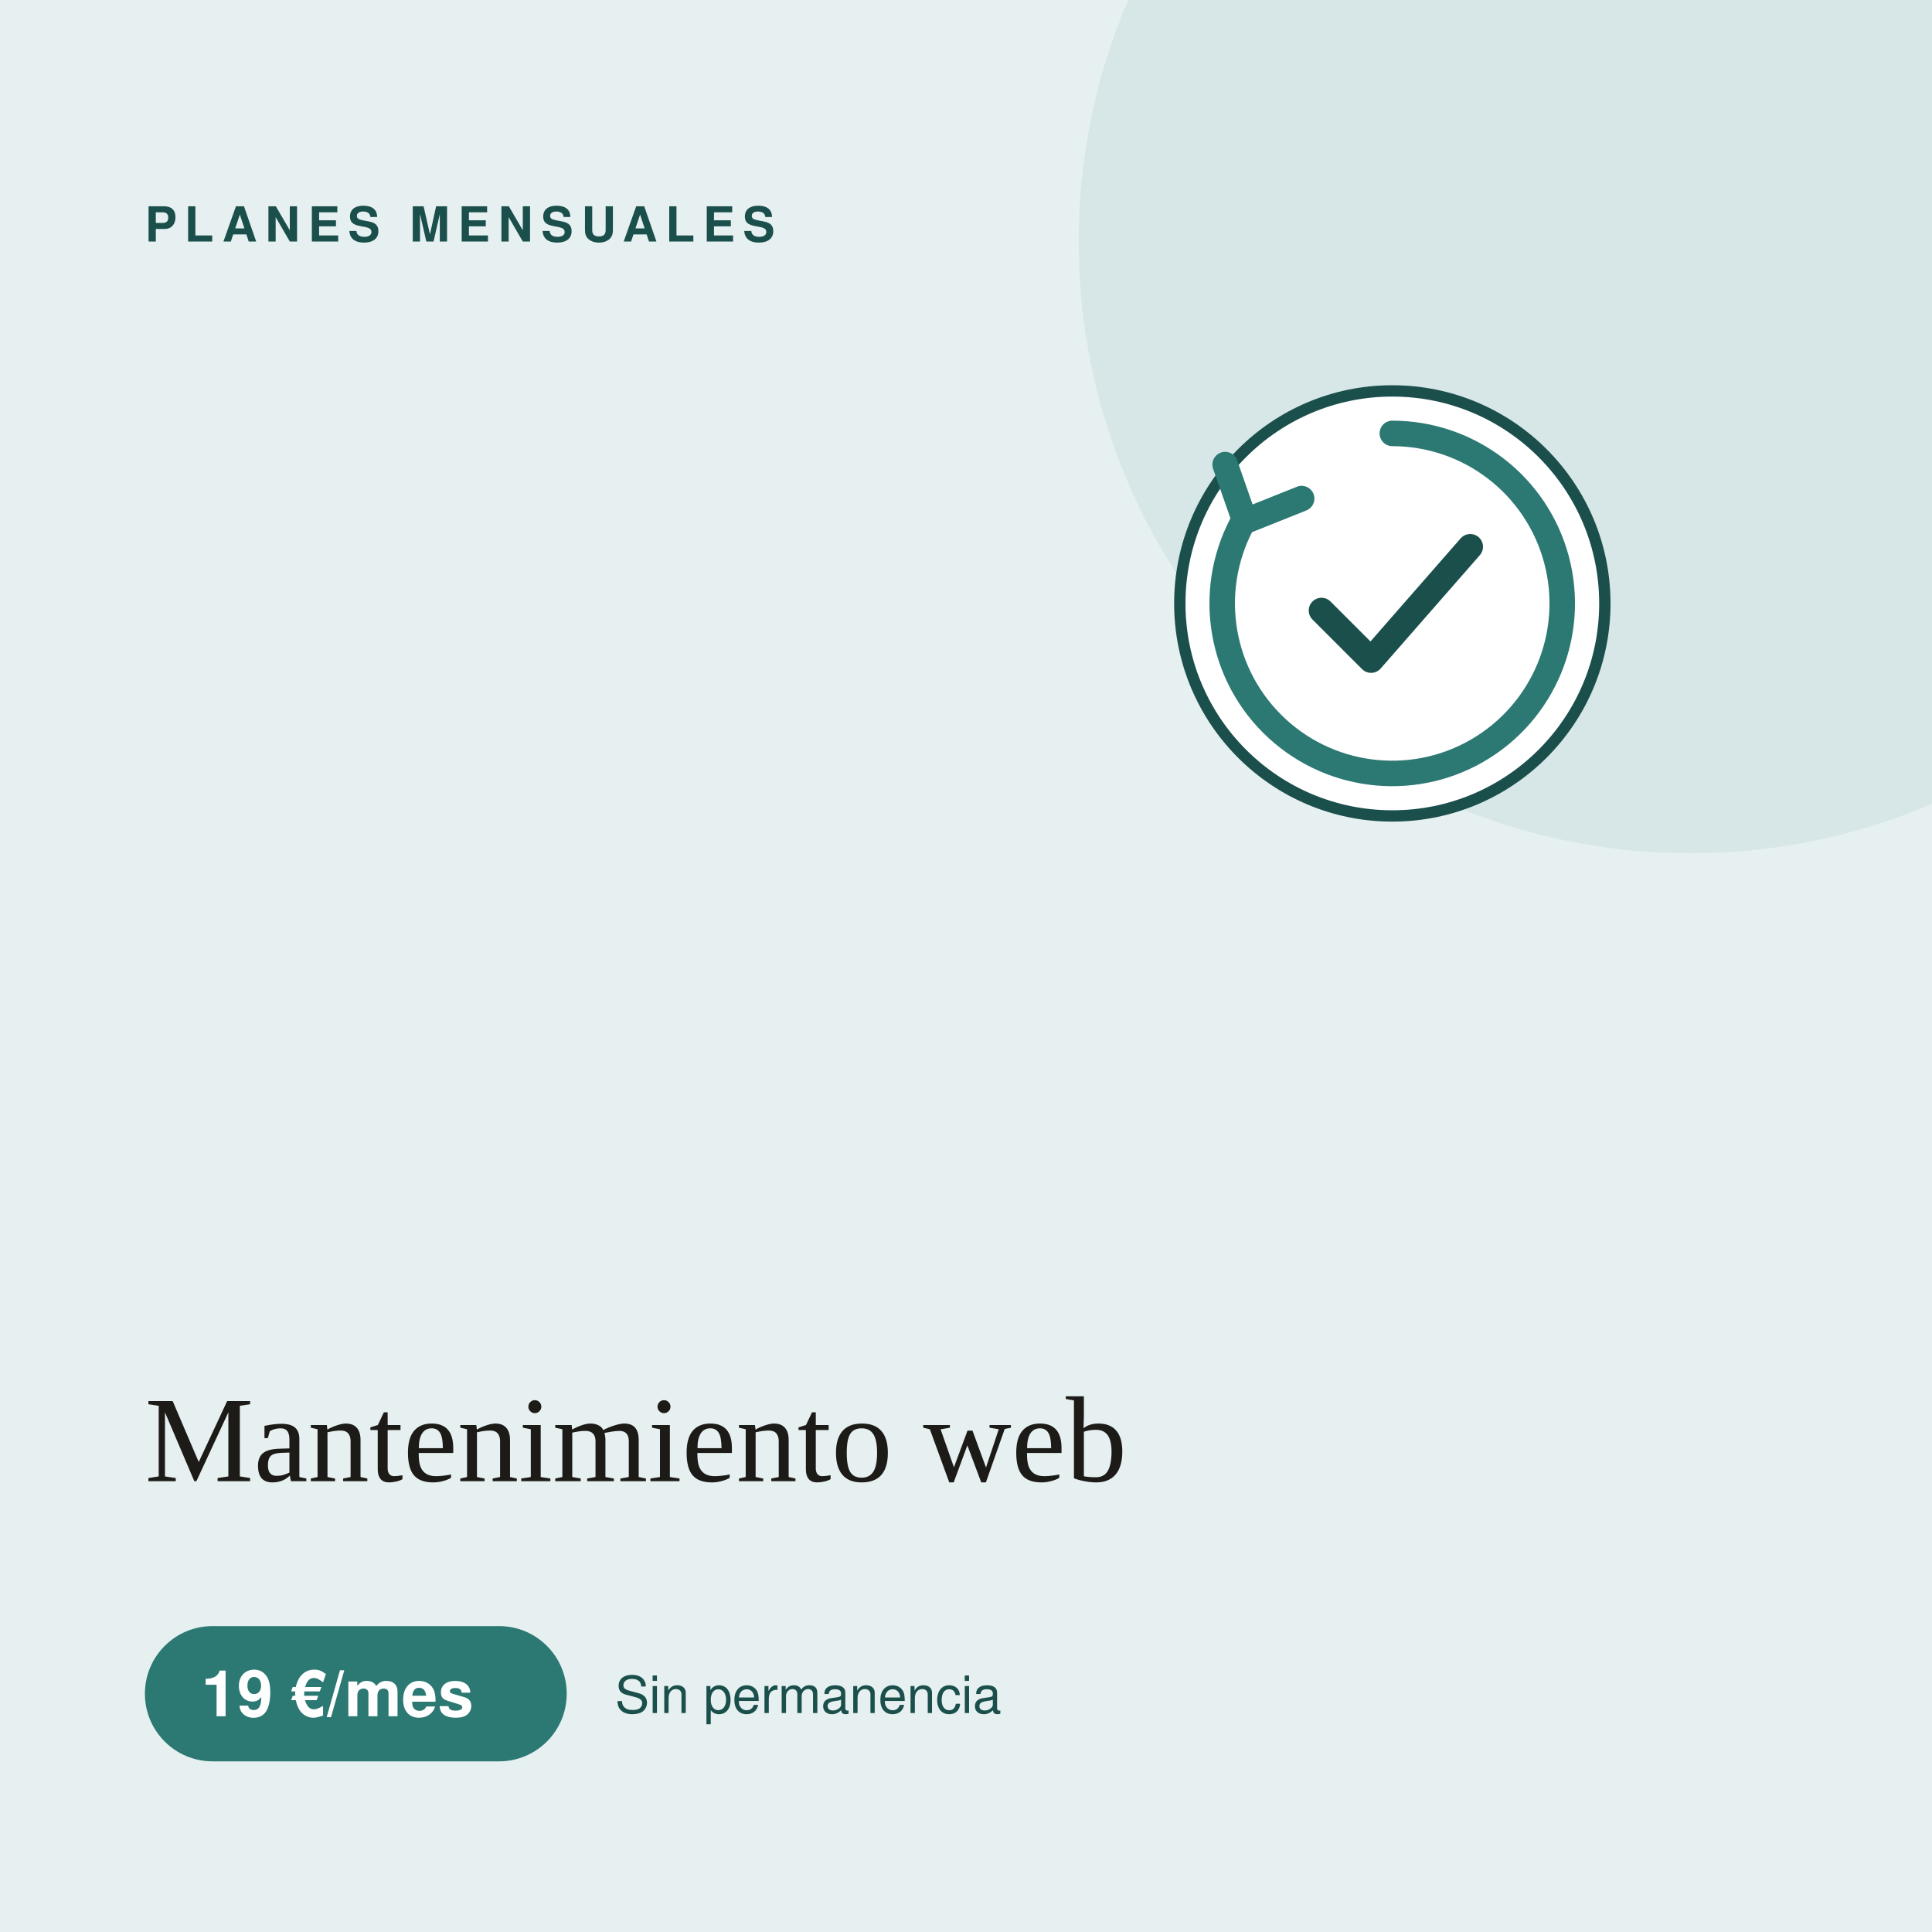
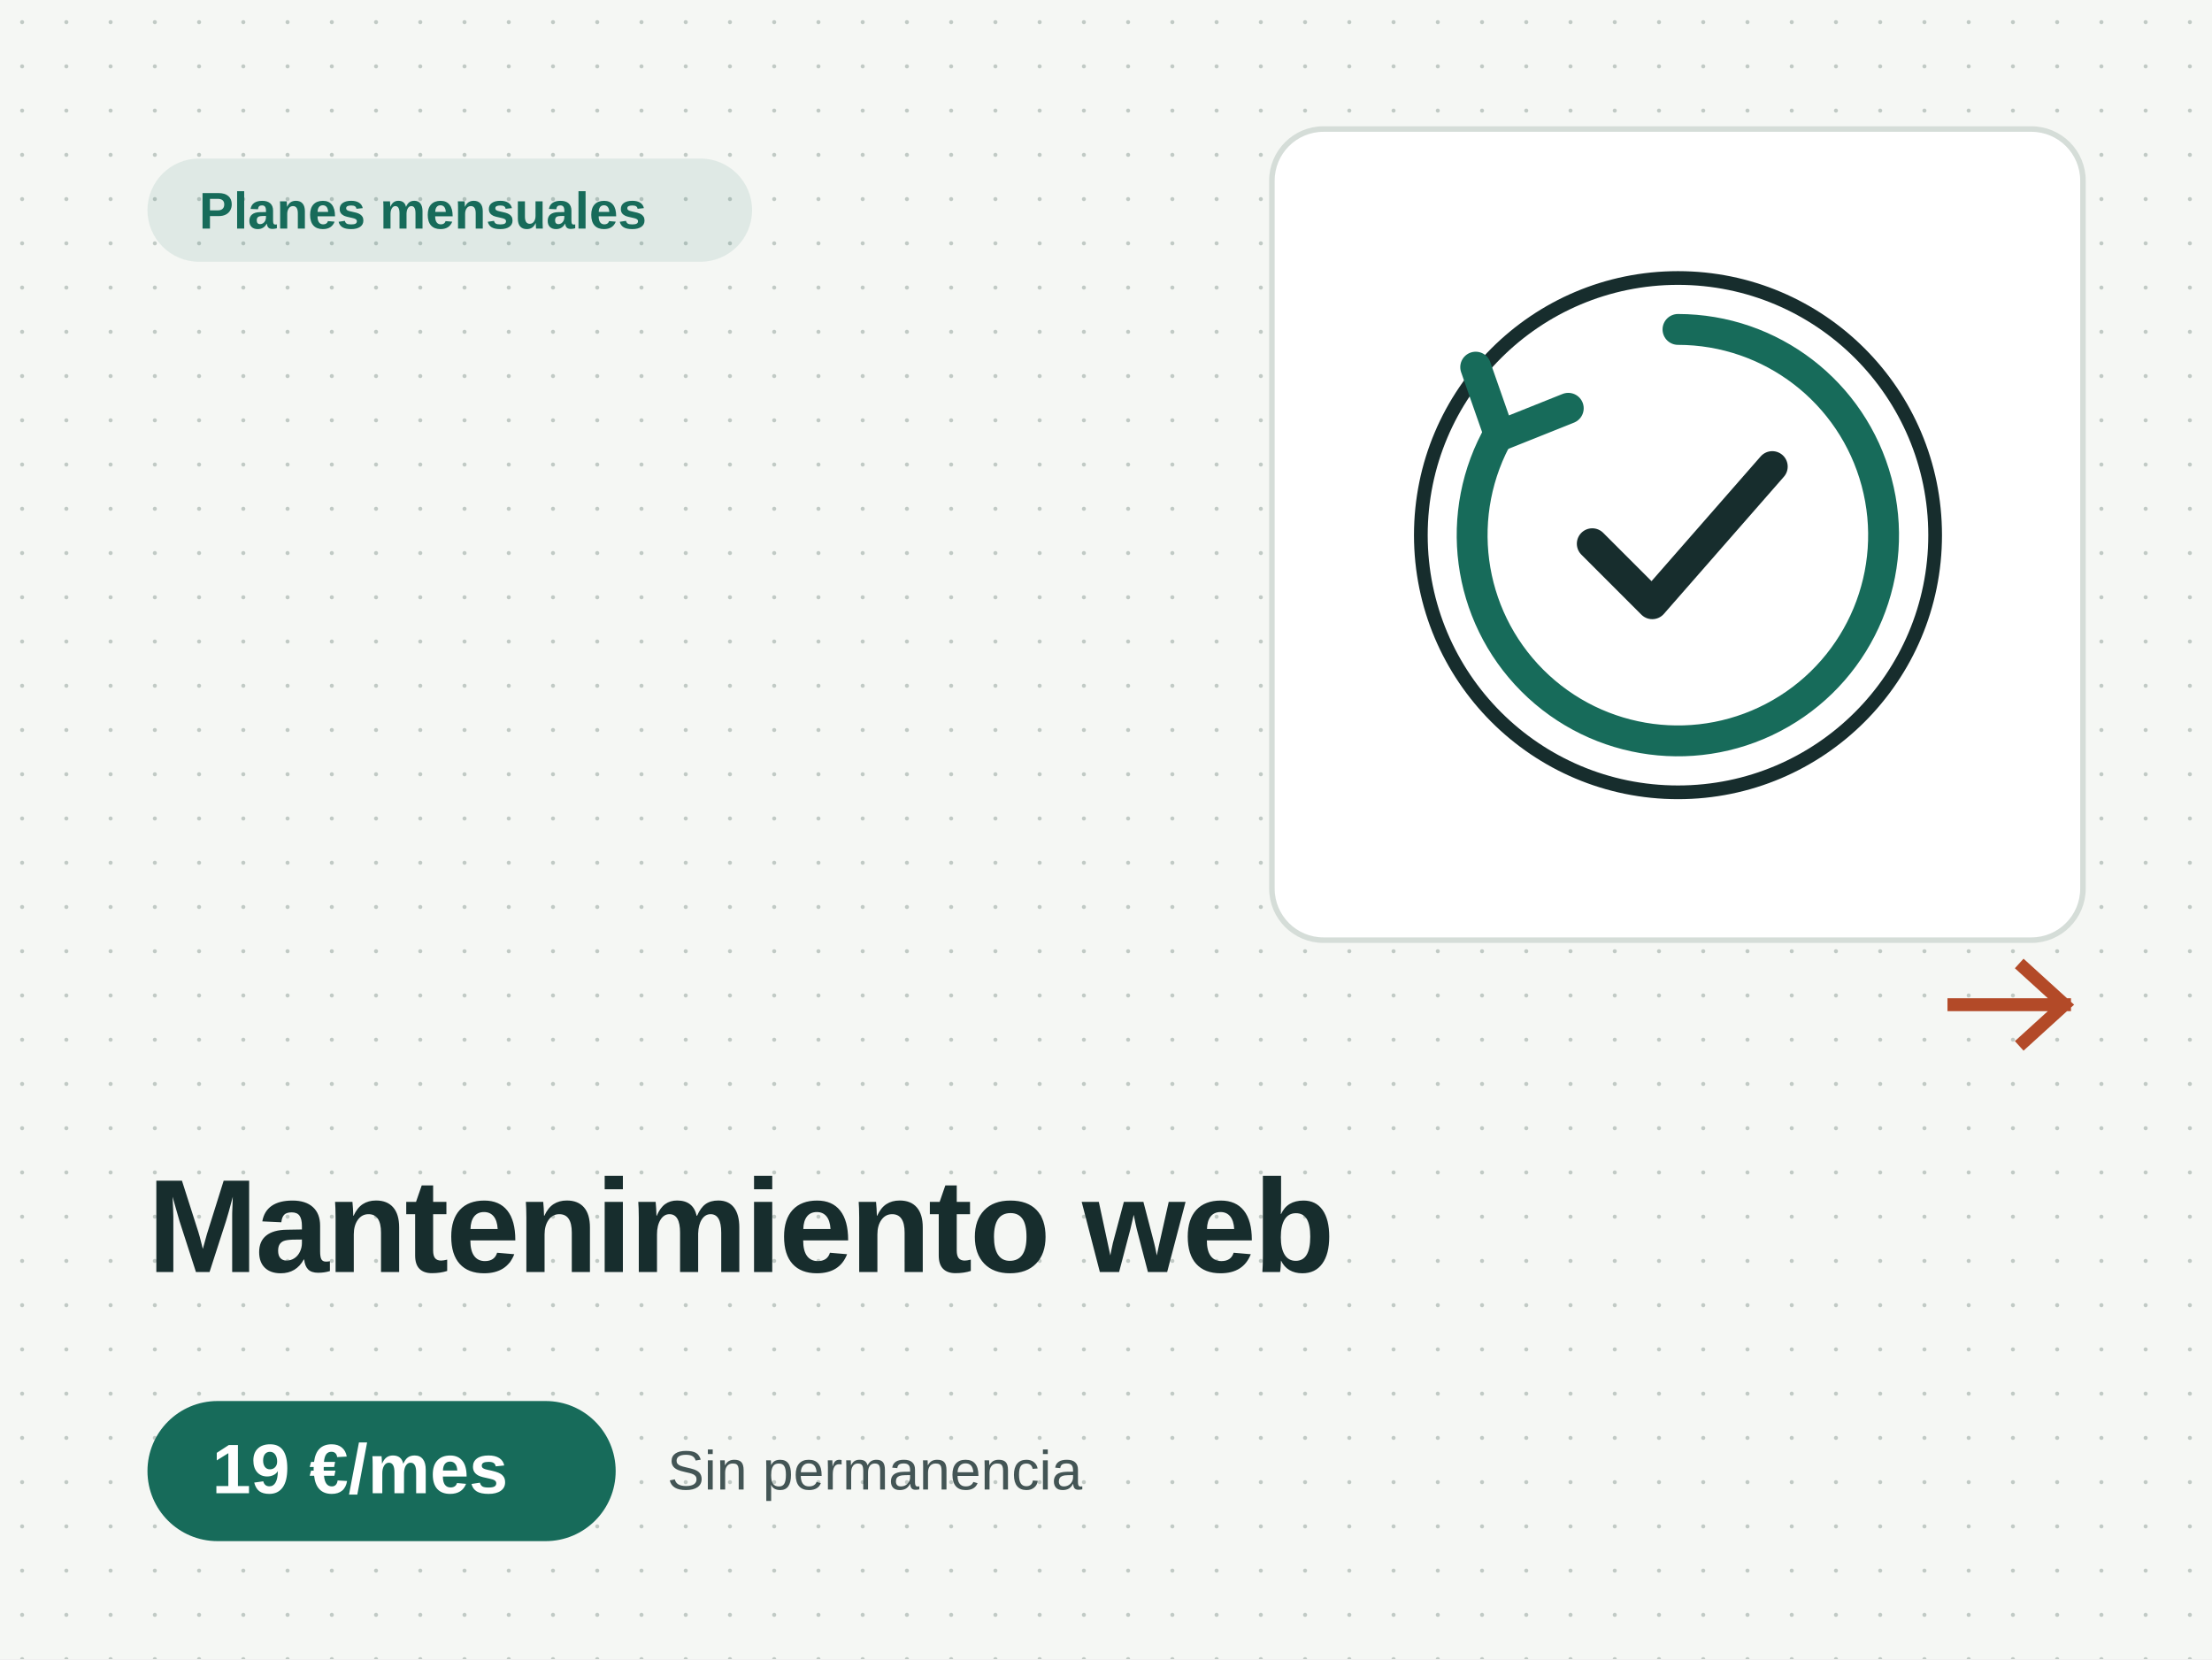
- <svg xmlns="http://www.w3.org/2000/svg" viewBox="0 0 1200 1200" width="1200" height="1200" role="img" aria-label="Mantenimiento web">
-   <rect width="1200" height="1200" fill="#E6F0F0" />
-   <circle cx="1050" cy="150" r="380" fill="#2C7873" opacity=".08" />
-   <g transform="translate(680 190) scale(.88)">
-     <circle cx="210" cy="210" r="150" fill="#fff" stroke="#1B4F4C" stroke-width="8" />
-     <path d="M210 90 a120 120 0 1 1 -104 60" fill="none" stroke="#2C7873" stroke-width="18" stroke-linecap="round" />
-     <path d="M92 112 l14 40 l40 -16" fill="none" stroke="#2C7873" stroke-width="18" stroke-linecap="round" stroke-linejoin="round" />
-     <path d="M160 215 l35 35 l70 -80" fill="none" stroke="#1B4F4C" stroke-width="18" stroke-linecap="round" stroke-linejoin="round" />
+ <svg xmlns="http://www.w3.org/2000/svg" viewBox="0 0 1200 900" width="1200" height="900" role="img" aria-label="Mantenimiento web">
+   <defs>
+     <pattern id="d" width="24" height="24" patternUnits="userSpaceOnUse">
+       <circle cx="12" cy="12" r="1.1" fill="#81938C" opacity=".45" />
+     </pattern>
+   </defs>
+   <rect width="1200" height="900" fill="#F5F7F4" />
+   <rect width="1200" height="900" fill="url(#d)" />
+   <rect x="690" y="70" width="440" height="440" rx="28" fill="#fff" stroke="#D5DDD8" stroke-width="3" />
+   <g transform="translate(715 95) scale(.93)">
+     <circle cx="210" cy="210" r="150" fill="#fff" stroke="#172D2D" stroke-width="8" />
+     <path d="M210 90 a120 120 0 1 1 -104 60" fill="none" stroke="#176B5A" stroke-width="18" stroke-linecap="round" />
+     <path d="M92 112 l14 40 l40 -16" fill="none" stroke="#176B5A" stroke-width="18" stroke-linecap="round" stroke-linejoin="round" />
+     <path d="M160 215 l35 35 l70 -80" fill="none" stroke="#172D2D" stroke-width="18" stroke-linecap="round" stroke-linejoin="round" />
  </g>
-   <text x="90" y="150" font-family="Helvetica, Arial, sans-serif" font-size="30" letter-spacing="5" fill="#1B4F4C" font-weight="700">PLANES MENSUALES</text>
-   <text x="90" y="920" font-family="Georgia, 'Times New Roman', serif" font-size="76" fill="#1d1b17">Mantenimiento web</text>
-   <rect x="90" y="1010" width="262" height="84" rx="42" fill="#2C7873" />
-   <text x="125" y="1066" font-family="Helvetica, Arial, sans-serif" font-size="40" font-weight="700" fill="#fff">19 €/mes</text>
-   <text x="382" y="1064" font-family="Helvetica, Arial, sans-serif" font-size="32" fill="#1B4F4C">Sin permanencia</text>
+   <path d="M1060 545 h60 m-22 -20 l22 20 l-22 20" stroke="#B34A28" stroke-width="7" fill="none" stroke-linecap="square" />
+   <rect x="80" y="86" width="328" height="56" rx="28" fill="#176B5A" opacity=".1" />
+   <text x="108" y="124" font-family="'Space Grotesk', 'Segoe UI', Arial, sans-serif" font-size="28" font-weight="600" fill="#176B5A">Planes mensuales</text>
+   <text x="80" y="690" font-family="'Space Grotesk', 'Segoe UI', Arial, sans-serif" font-size="72" font-weight="700" letter-spacing="-1.5" fill="#172D2D">Mantenimiento web</text>
+   <rect x="80" y="760" width="254" height="76" rx="38" fill="#176B5A" />
+   <text x="115" y="810" font-family="'Space Grotesk', 'Segoe UI', Arial, sans-serif" font-size="38" font-weight="700" fill="#fff">19 €/mes</text>
+   <text x="362" y="808" font-family="'Space Grotesk', 'Segoe UI', Arial, sans-serif" font-size="30" fill="#172D2D" opacity=".8">Sin permanencia</text>
</svg>
